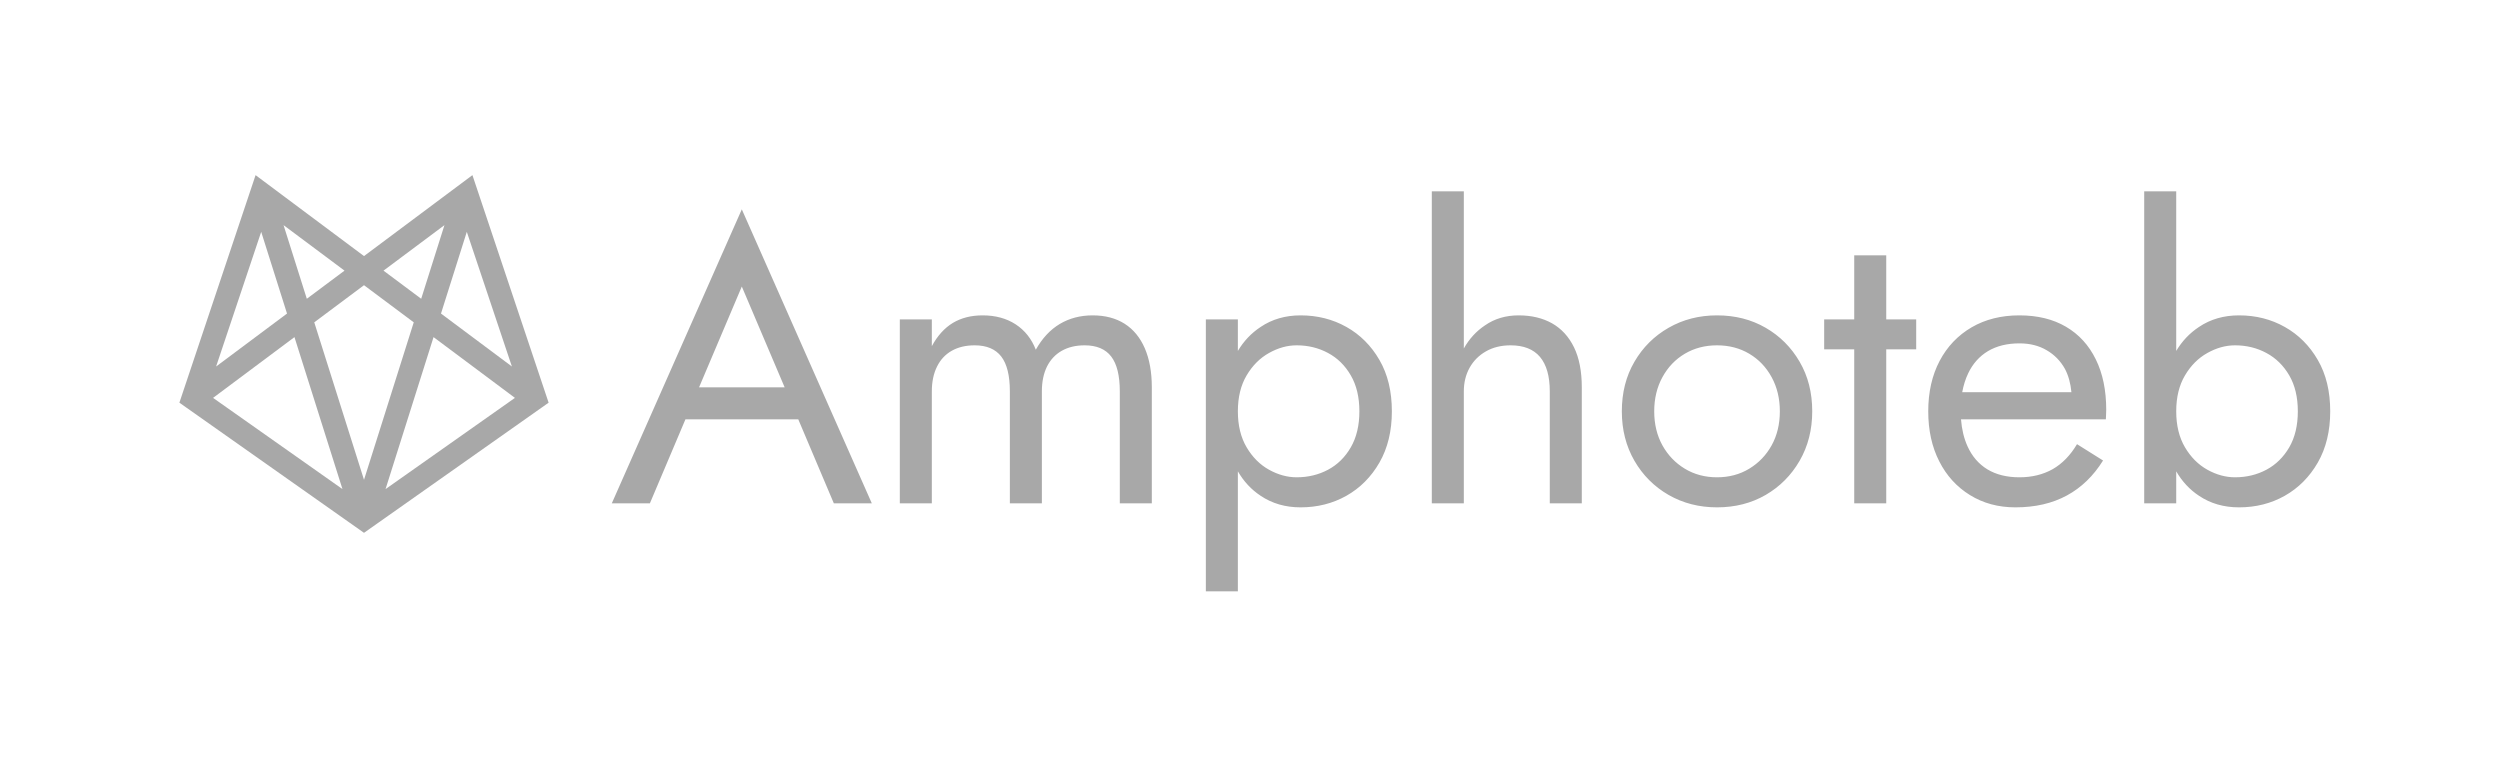
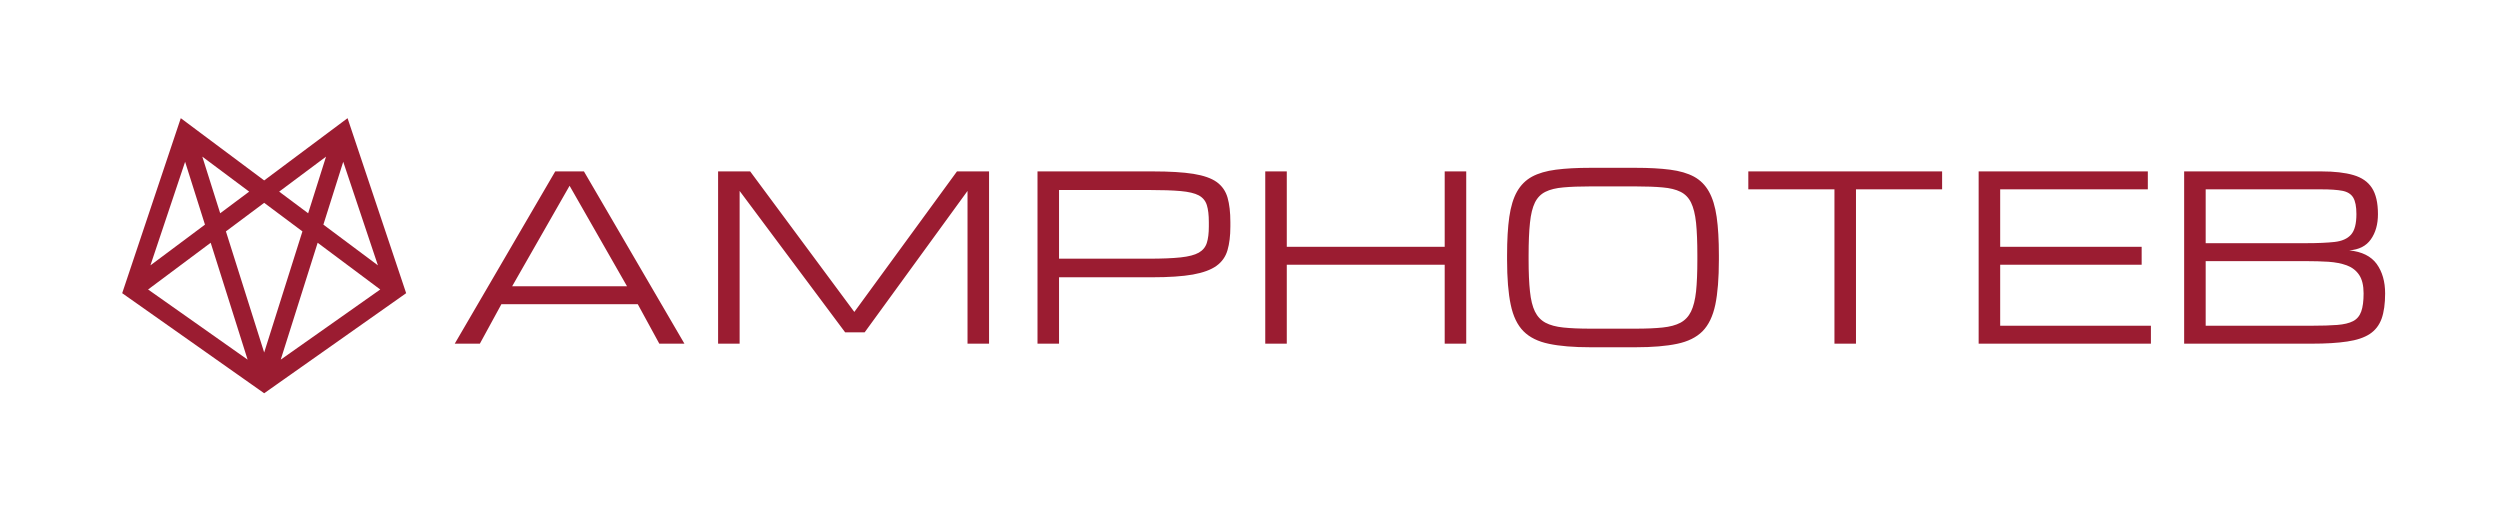
- <svg xmlns="http://www.w3.org/2000/svg" viewBox="-65.14 -53.93 267.46 81.36" width="1070" height="325">
-   <g fill="#A8A8A8">
-     <path id="fox" d="M-8.04 -11.27 L-37.32 -33.13 L-44.64 -11.27 L-26.34 1.63 L-8.04 -11.27 L-15.36 -33.13 L-44.64 -11.27 M-37.32 -33.13 L-26.34 1.63 M-15.36 -33.13 L-26.34 1.63" fill="none" stroke="#A8A8A8" stroke-width="2.5" stroke-linejoin="miter" stroke-miterlimit="4" stroke-linecap="butt" />
-     <path id="wordmark" d="M20.19 -9 24 0H28.07L14.14 -31.5L0.21 0H4.29L8.1 -9ZM14.14 -23.23 18.73 -12.43H9.56ZM58.07 -12.43Q58.07 -14.87 57.32 -16.61Q56.57 -18.34 55.16 -19.24Q53.74 -20.14 51.73 -20.14Q49.76 -20.14 48.21 -19.22Q46.67 -18.3 45.64 -16.46Q44.96 -18.21 43.48 -19.18Q42 -20.14 39.94 -20.14Q38.1 -20.14 36.75 -19.33Q35.4 -18.51 34.5 -16.84V-19.71H31.07V0H34.5V-12Q34.5 -13.54 35.06 -14.66Q35.61 -15.77 36.64 -16.35Q37.67 -16.93 39.09 -16.93Q41.01 -16.93 41.94 -15.73Q42.86 -14.53 42.86 -12V0H46.29V-12Q46.29 -13.54 46.84 -14.66Q47.4 -15.77 48.43 -16.35Q49.46 -16.93 50.87 -16.93Q52.8 -16.93 53.72 -15.73Q54.64 -14.53 54.64 -12V0H58.07ZM67.29 9.43V-3.43Q68.23 -1.8 69.73 -0.81Q71.57 0.43 74.01 0.43Q76.71 0.43 78.92 -0.81Q81.13 -2.06 82.46 -4.37Q83.79 -6.69 83.79 -9.86Q83.79 -13.07 82.46 -15.36Q81.13 -17.66 78.92 -18.9Q76.71 -20.14 74.01 -20.14Q71.57 -20.14 69.73 -18.9Q68.23 -17.91 67.29 -16.33V-19.71H63.86V9.43ZM80.31 -9.86Q80.31 -7.59 79.39 -6Q78.47 -4.41 76.95 -3.6Q75.43 -2.79 73.59 -2.79Q72.09 -2.79 70.63 -3.6Q69.17 -4.41 68.23 -6Q67.29 -7.59 67.29 -9.86Q67.29 -12.13 68.23 -13.71Q69.17 -15.3 70.63 -16.11Q72.09 -16.93 73.59 -16.93Q75.43 -16.93 76.95 -16.11Q78.47 -15.3 79.39 -13.71Q80.31 -12.13 80.31 -9.86ZM91.5 -33.43H88.07V0H91.5V-12Q91.5 -13.41 92.12 -14.53Q92.74 -15.64 93.88 -16.29Q95.01 -16.93 96.51 -16.93Q98.61 -16.93 99.66 -15.69Q100.71 -14.44 100.71 -12V0H104.14V-12.43Q104.14 -15 103.31 -16.71Q102.47 -18.43 100.95 -19.29Q99.43 -20.14 97.37 -20.14Q95.31 -20.14 93.77 -19.07Q92.36 -18.13 91.5 -16.59ZM108.43 -9.86Q108.43 -6.9 109.78 -4.56Q111.13 -2.23 113.44 -0.9Q115.76 0.43 118.63 0.43Q121.54 0.43 123.84 -0.9Q126.13 -2.23 127.48 -4.56Q128.83 -6.9 128.83 -9.86Q128.83 -12.86 127.48 -15.17Q126.13 -17.49 123.84 -18.81Q121.54 -20.14 118.63 -20.14Q115.76 -20.14 113.44 -18.81Q111.13 -17.49 109.78 -15.17Q108.43 -12.86 108.43 -9.86ZM111.9 -9.86Q111.9 -11.91 112.78 -13.52Q113.66 -15.13 115.18 -16.03Q116.7 -16.93 118.63 -16.93Q120.56 -16.93 122.08 -16.03Q123.6 -15.13 124.48 -13.52Q125.36 -11.91 125.36 -9.86Q125.36 -7.8 124.48 -6.21Q123.6 -4.63 122.08 -3.71Q120.56 -2.79 118.63 -2.79Q116.7 -2.79 115.18 -3.71Q113.66 -4.63 112.78 -6.21Q111.9 -7.8 111.9 -9.86ZM130.11 -19.71V-16.5H133.33V0H136.76V-16.5H139.97V-19.71H136.76V-26.57H133.33V-19.71ZM150.6 0.43Q153.77 0.43 156.11 -0.84Q158.44 -2.1 159.99 -4.59L157.2 -6.34Q156.13 -4.54 154.59 -3.66Q153.04 -2.79 151.03 -2.79Q149.01 -2.79 147.6 -3.64Q146.19 -4.5 145.46 -6.13Q144.9 -7.37 144.77 -9H160.29Q160.29 -9.09 160.31 -9.41Q160.33 -9.73 160.33 -10.03Q160.33 -13.16 159.21 -15.43Q158.1 -17.7 156.02 -18.92Q153.94 -20.14 151.03 -20.14Q148.11 -20.14 145.91 -18.86Q143.7 -17.57 142.48 -15.26Q141.26 -12.94 141.26 -9.86Q141.26 -6.81 142.44 -4.5Q143.61 -2.19 145.74 -0.88Q147.86 0.43 150.6 0.43ZM144.9 -11.91Q145.11 -13.03 145.54 -13.93Q146.27 -15.47 147.66 -16.31Q149.06 -17.14 151.03 -17.14Q152.7 -17.14 153.94 -16.41Q155.19 -15.69 155.91 -14.4Q156.47 -13.33 156.6 -11.91ZM167.83 -33.43H164.4V0H167.83V-3.43Q168.77 -1.8 170.27 -0.81Q172.11 0.43 174.56 0.43Q177.26 0.43 179.46 -0.81Q181.67 -2.06 183 -4.37Q184.33 -6.69 184.33 -9.86Q184.33 -13.07 183 -15.36Q181.67 -17.66 179.46 -18.9Q177.26 -20.14 174.56 -20.14Q172.11 -20.14 170.27 -18.9Q168.77 -17.91 167.83 -16.33ZM180.86 -9.86Q180.86 -7.59 179.94 -6Q179.01 -4.41 177.49 -3.6Q175.97 -2.79 174.13 -2.79Q172.63 -2.79 171.17 -3.6Q169.71 -4.41 168.77 -6Q167.83 -7.59 167.83 -9.86Q167.83 -12.13 168.77 -13.71Q169.71 -15.3 171.17 -16.11Q172.63 -16.93 174.13 -16.93Q175.97 -16.93 177.49 -16.11Q179.01 -15.3 179.94 -13.71Q180.86 -12.13 180.86 -9.86Z" />
-   </g>
+ <svg xmlns="http://www.w3.org/2000/svg" viewBox="-63.14 -51.63 348.29 71.76" width="1393" height="287">
+   <path id="fox" d="M-8.04 -11.27 L-37.32 -33.13 L-44.64 -11.27 L-26.34 1.63 L-8.04 -11.27 L-15.36 -33.13 L-44.64 -11.27 M-37.32 -33.13 L-26.34 1.63 M-15.36 -33.13 L-26.34 1.63" fill="none" stroke="#9B1C31" stroke-width="2.5" stroke-linejoin="miter" stroke-miterlimit="4" />
+   <path id="wordmark" fill="#9B1C31" transform="translate(-0.79 -3.75)" d="M1.00 0.00 15.00 -24.00H19.00L33.00 0.00H29.50L26.50 -5.50H7.50L4.50 0.00ZM9.00 -8.00H25.00L17.00 -22.00ZM37.69 0.00V-24.00H42.16L56.67 -4.42L70.97 -24.00H75.44V0.00H72.44V-21.28L58.11 -1.58H55.39L40.69 -21.28V0.00ZM82.19 0.00V-24.00H98.25Q101.77 -24.00 103.91 -23.66Q106.06 -23.31 107.17 -22.51Q108.28 -21.70 108.67 -20.34Q109.06 -18.97 109.06 -16.94V-16.31Q109.06 -14.38 108.66 -13.02Q108.27 -11.67 107.12 -10.84Q105.98 -10.02 103.83 -9.63Q101.67 -9.25 98.16 -9.25H85.19V0.00ZM106.06 -16.94Q106.06 -18.42 105.78 -19.31Q105.50 -20.20 104.66 -20.66Q103.81 -21.11 102.14 -21.26Q100.47 -21.41 97.67 -21.41H85.19V-11.84H97.67Q100.47 -11.84 102.14 -12.02Q103.81 -12.20 104.66 -12.68Q105.50 -13.16 105.78 -14.04Q106.06 -14.92 106.06 -16.31ZM113.92 0.00V-24.00H116.92V-13.50H138.92V-24.00H141.92V0.00H138.92V-11.00H116.92V0.00ZM159.22 0.50Q155.70 0.50 153.44 0.02Q151.17 -0.45 149.90 -1.73Q148.62 -3.02 148.12 -5.42Q147.61 -7.83 147.61 -11.69V-12.31Q147.61 -15.50 147.92 -17.66Q148.23 -19.83 149.00 -21.19Q149.77 -22.55 151.09 -23.27Q152.41 -23.98 154.41 -24.24Q156.41 -24.50 159.22 -24.50H165.52Q168.33 -24.50 170.33 -24.24Q172.33 -23.98 173.65 -23.27Q174.97 -22.55 175.73 -21.19Q176.50 -19.83 176.81 -17.66Q177.12 -15.50 177.12 -12.31V-11.69Q177.12 -7.83 176.62 -5.42Q176.11 -3.02 174.84 -1.73Q173.56 -0.45 171.30 0.02Q169.03 0.50 165.52 0.50ZM159.22 -2.09H165.52Q167.75 -2.09 169.28 -2.25Q170.81 -2.41 171.77 -2.92Q172.73 -3.44 173.24 -4.48Q173.75 -5.53 173.94 -7.28Q174.12 -9.03 174.12 -11.69V-12.31Q174.12 -15.06 173.94 -16.84Q173.75 -18.62 173.24 -19.66Q172.73 -20.69 171.77 -21.16Q170.81 -21.64 169.28 -21.77Q167.75 -21.91 165.52 -21.91H159.22Q156.98 -21.91 155.45 -21.77Q153.92 -21.64 152.96 -21.16Q152.00 -20.69 151.49 -19.66Q150.98 -18.62 150.80 -16.84Q150.61 -15.06 150.61 -12.31V-11.69Q150.61 -9.03 150.80 -7.28Q150.98 -5.53 151.49 -4.48Q152.00 -3.44 152.96 -2.92Q153.92 -2.41 155.45 -2.25Q156.98 -2.09 159.22 -2.09ZM193.22 0.00V-21.50H181.22V-24.00H208.22V-21.50H196.22V0.00ZM213.31 0.00V-24.00H236.88V-21.50H216.31V-13.50H236.02V-11.00H216.31V-2.50H237.31V0.00ZM241.94 0.00V-24.00H261.06Q263.78 -24.00 265.52 -23.49Q267.27 -22.98 268.10 -21.70Q268.94 -20.41 268.94 -18.05Q268.94 -15.92 267.95 -14.53Q266.97 -13.14 264.94 -13.00Q267.59 -12.73 268.77 -11.10Q269.94 -9.47 269.94 -7.00Q269.94 -4.86 269.45 -3.48Q268.95 -2.11 267.80 -1.35Q266.64 -0.59 264.66 -0.30Q262.69 0.00 259.73 0.00ZM244.94 -14.00H258.92Q261.34 -14.00 262.89 -14.17Q264.44 -14.34 265.19 -15.19Q265.94 -16.03 265.94 -18.05Q265.94 -19.62 265.49 -20.36Q265.05 -21.09 263.98 -21.30Q262.92 -21.50 261.06 -21.50H244.94ZM244.94 -2.50H259.73Q261.88 -2.50 263.27 -2.61Q264.67 -2.72 265.48 -3.14Q266.28 -3.56 266.61 -4.48Q266.94 -5.39 266.94 -7.00Q266.94 -8.66 266.32 -9.58Q265.70 -10.50 264.60 -10.91Q263.50 -11.31 262.05 -11.41Q260.59 -11.50 258.92 -11.50H244.94Z" />
</svg>
